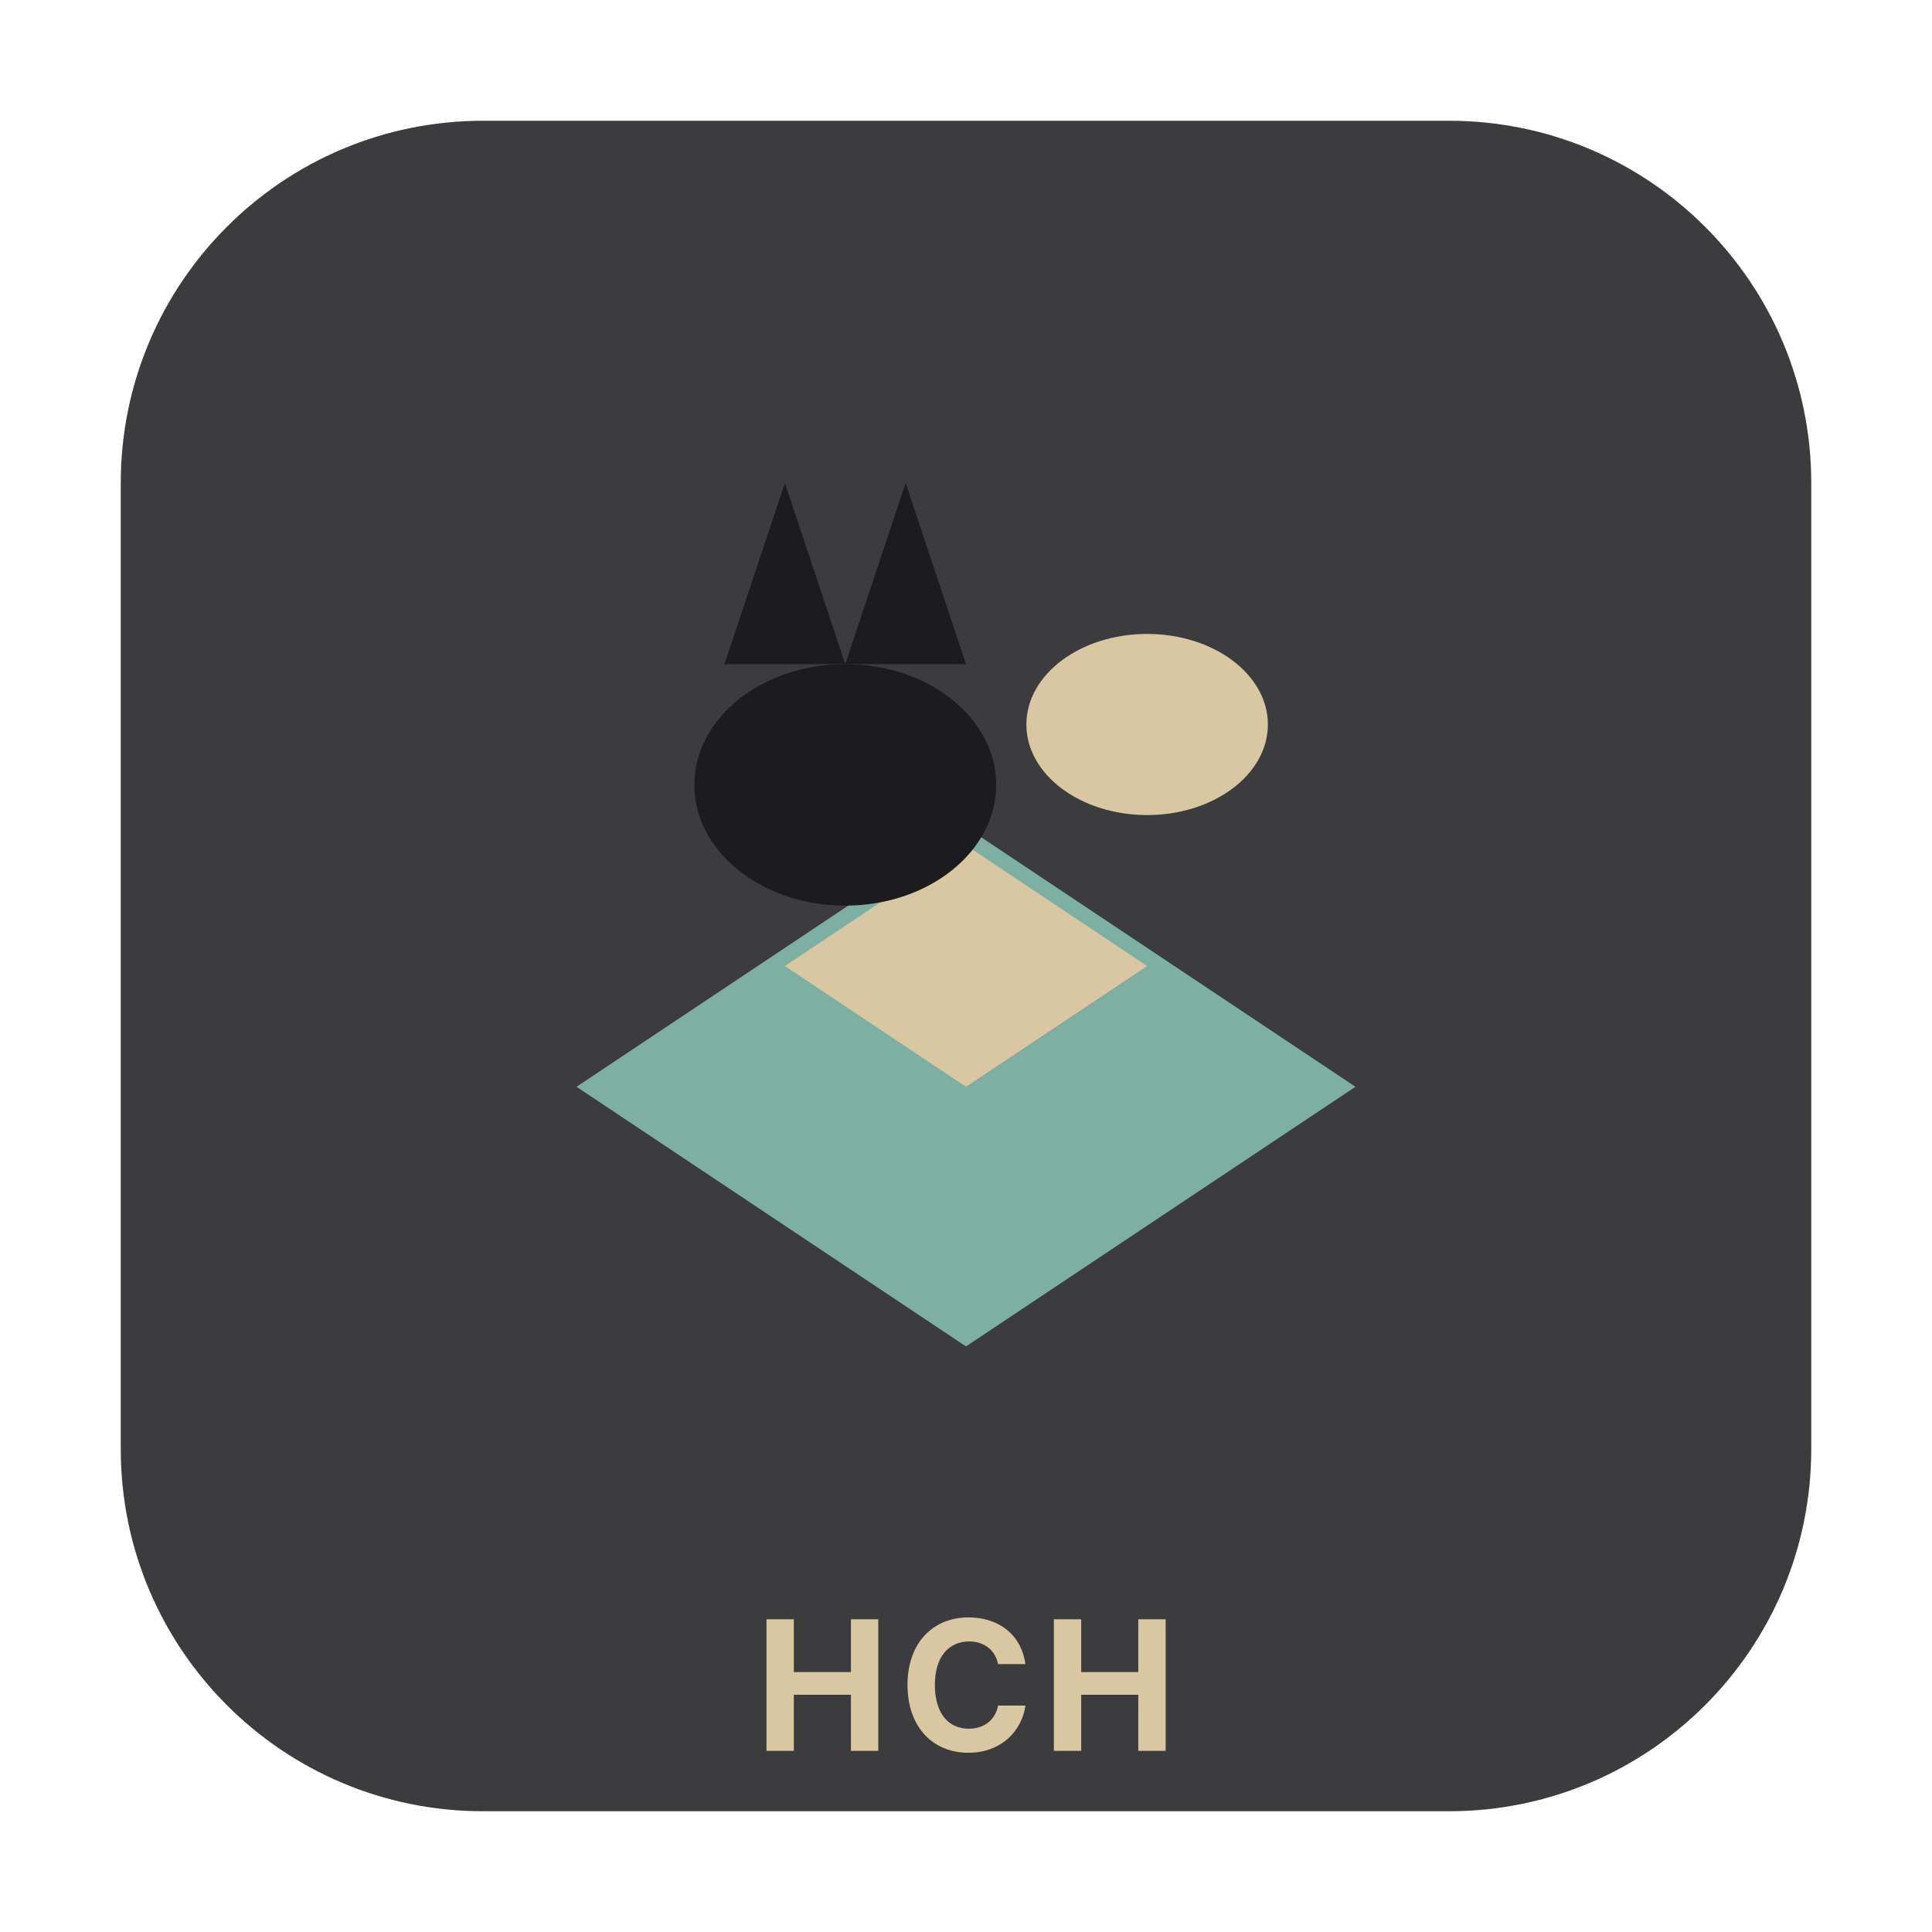
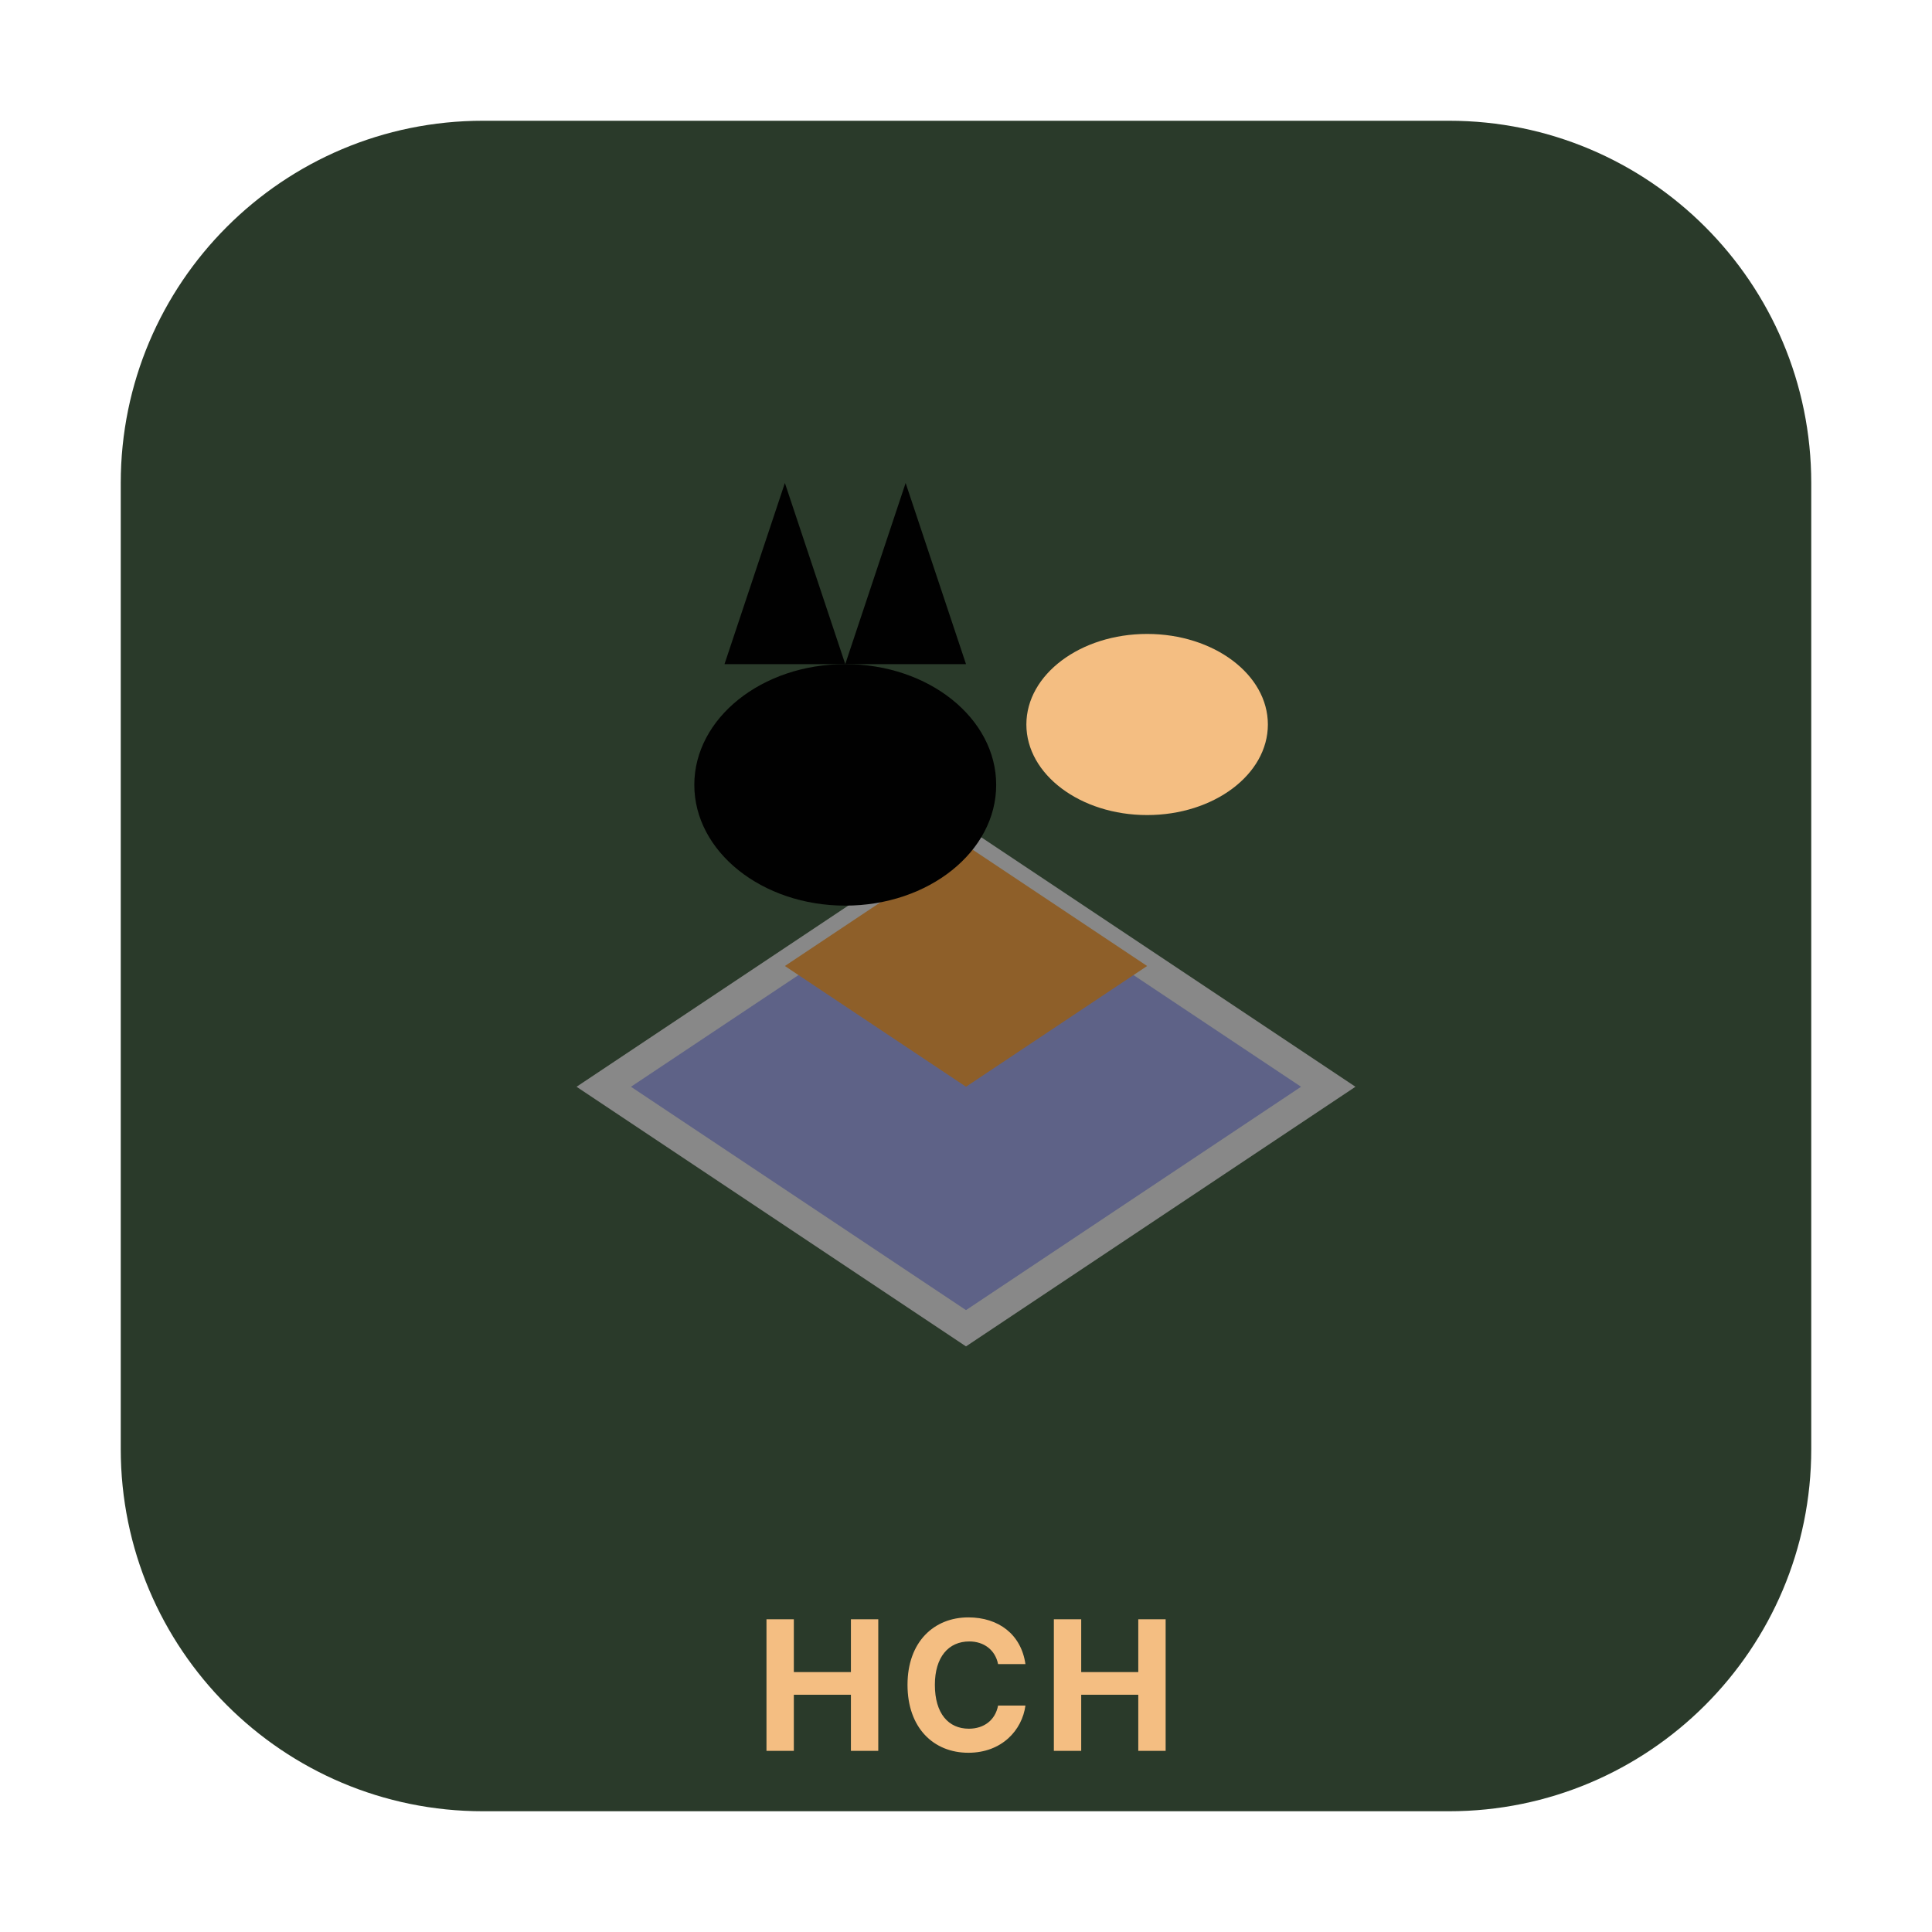
<svg xmlns="http://www.w3.org/2000/svg" viewBox="0 0 64 64" role="img" aria-labelledby="svg-minipictogram-hch-title svg-minipictogram-hch-desc">
-   <rect x="4" y="4" width="56" height="56" rx="12" ry="12" fill="#3C3C3E" aria-hidden="true" />
-   <polygon points="20,36 32,28 44,36 32,44" fill="#7DAFA3" stroke="#7DAFA3" stroke-width="1" />
-   <polygon points="26,32 32,28 38,32 32,36" fill="#D9C7A3" />
-   <ellipse cx="28" cy="26" rx="5" ry="4" fill="#1C1C1E" />
-   <path d="M24 22 L26 16 L28 22 Z" fill="#1C1C1E" />
-   <path d="M28 22 L30 16 L32 22 Z" fill="#1C1C1E" />
-   <ellipse cx="38" cy="24" rx="4" ry="3" fill="#D9C7A3" />
-   <text x="32" y="58" text-anchor="middle" font-family="-apple-system, BlinkMacSystemFont, 'Segoe UI', sans-serif" font-size="6" font-weight="700" letter-spacing="0.3" fill="#D9C7A3">HCH</text>
+   <rect x="4" y="4" width="56" height="56" rx="12" ry="12" fill="#2a3a2a" aria-hidden="true" />
+   <polygon points="20,36 32,28 44,36 32,44" fill="#5E6287" stroke="#888" stroke-width="1" />
+   <polygon points="26,32 32,28 38,32 32,36" fill="#8E5F29" />
+   <ellipse cx="28" cy="26" rx="5" ry="4" fill="#010101" />
+   <path d="M24 22 L26 16 L28 22 Z" fill="#010101" />
+   <path d="M28 22 L30 16 L32 22 Z" fill="#010101" />
+   <ellipse cx="38" cy="24" rx="4" ry="3" fill="#f4be82" />
+   <text x="32" y="58" text-anchor="middle" font-family="-apple-system, BlinkMacSystemFont, 'Segoe UI', sans-serif" font-size="6" font-weight="700" letter-spacing="0.3" fill="#f4be82">HCH</text>
</svg>
